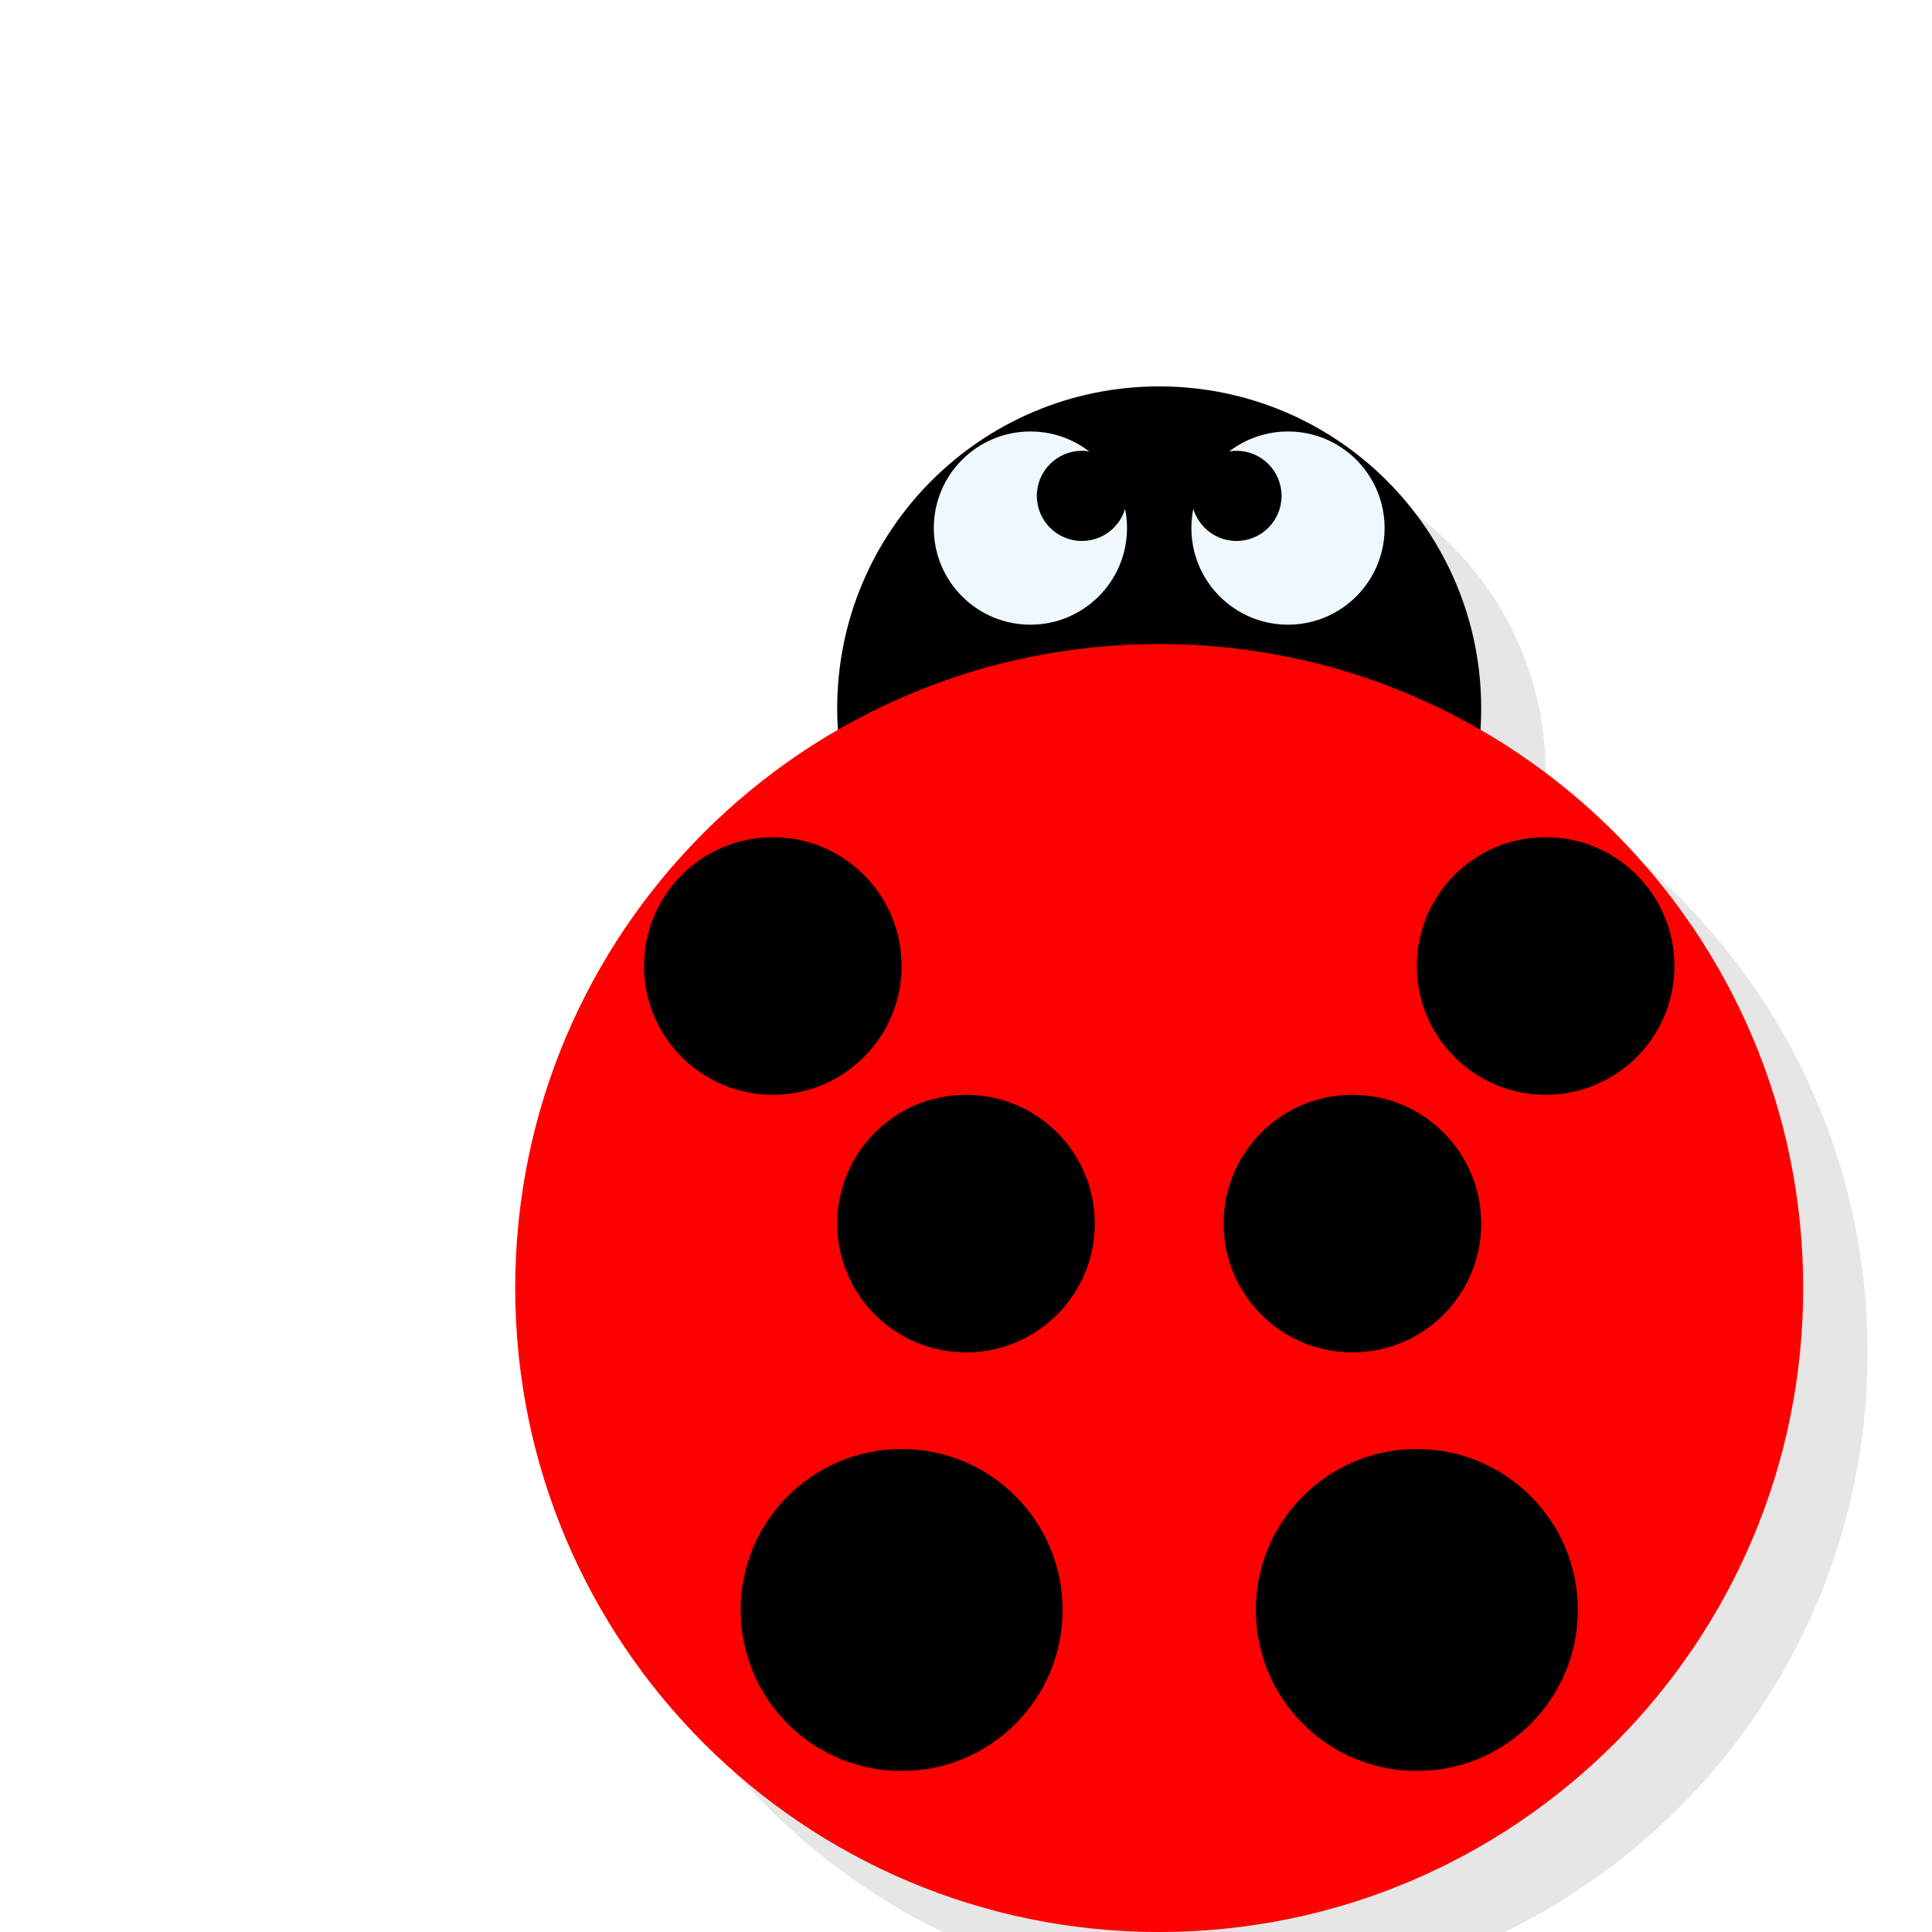
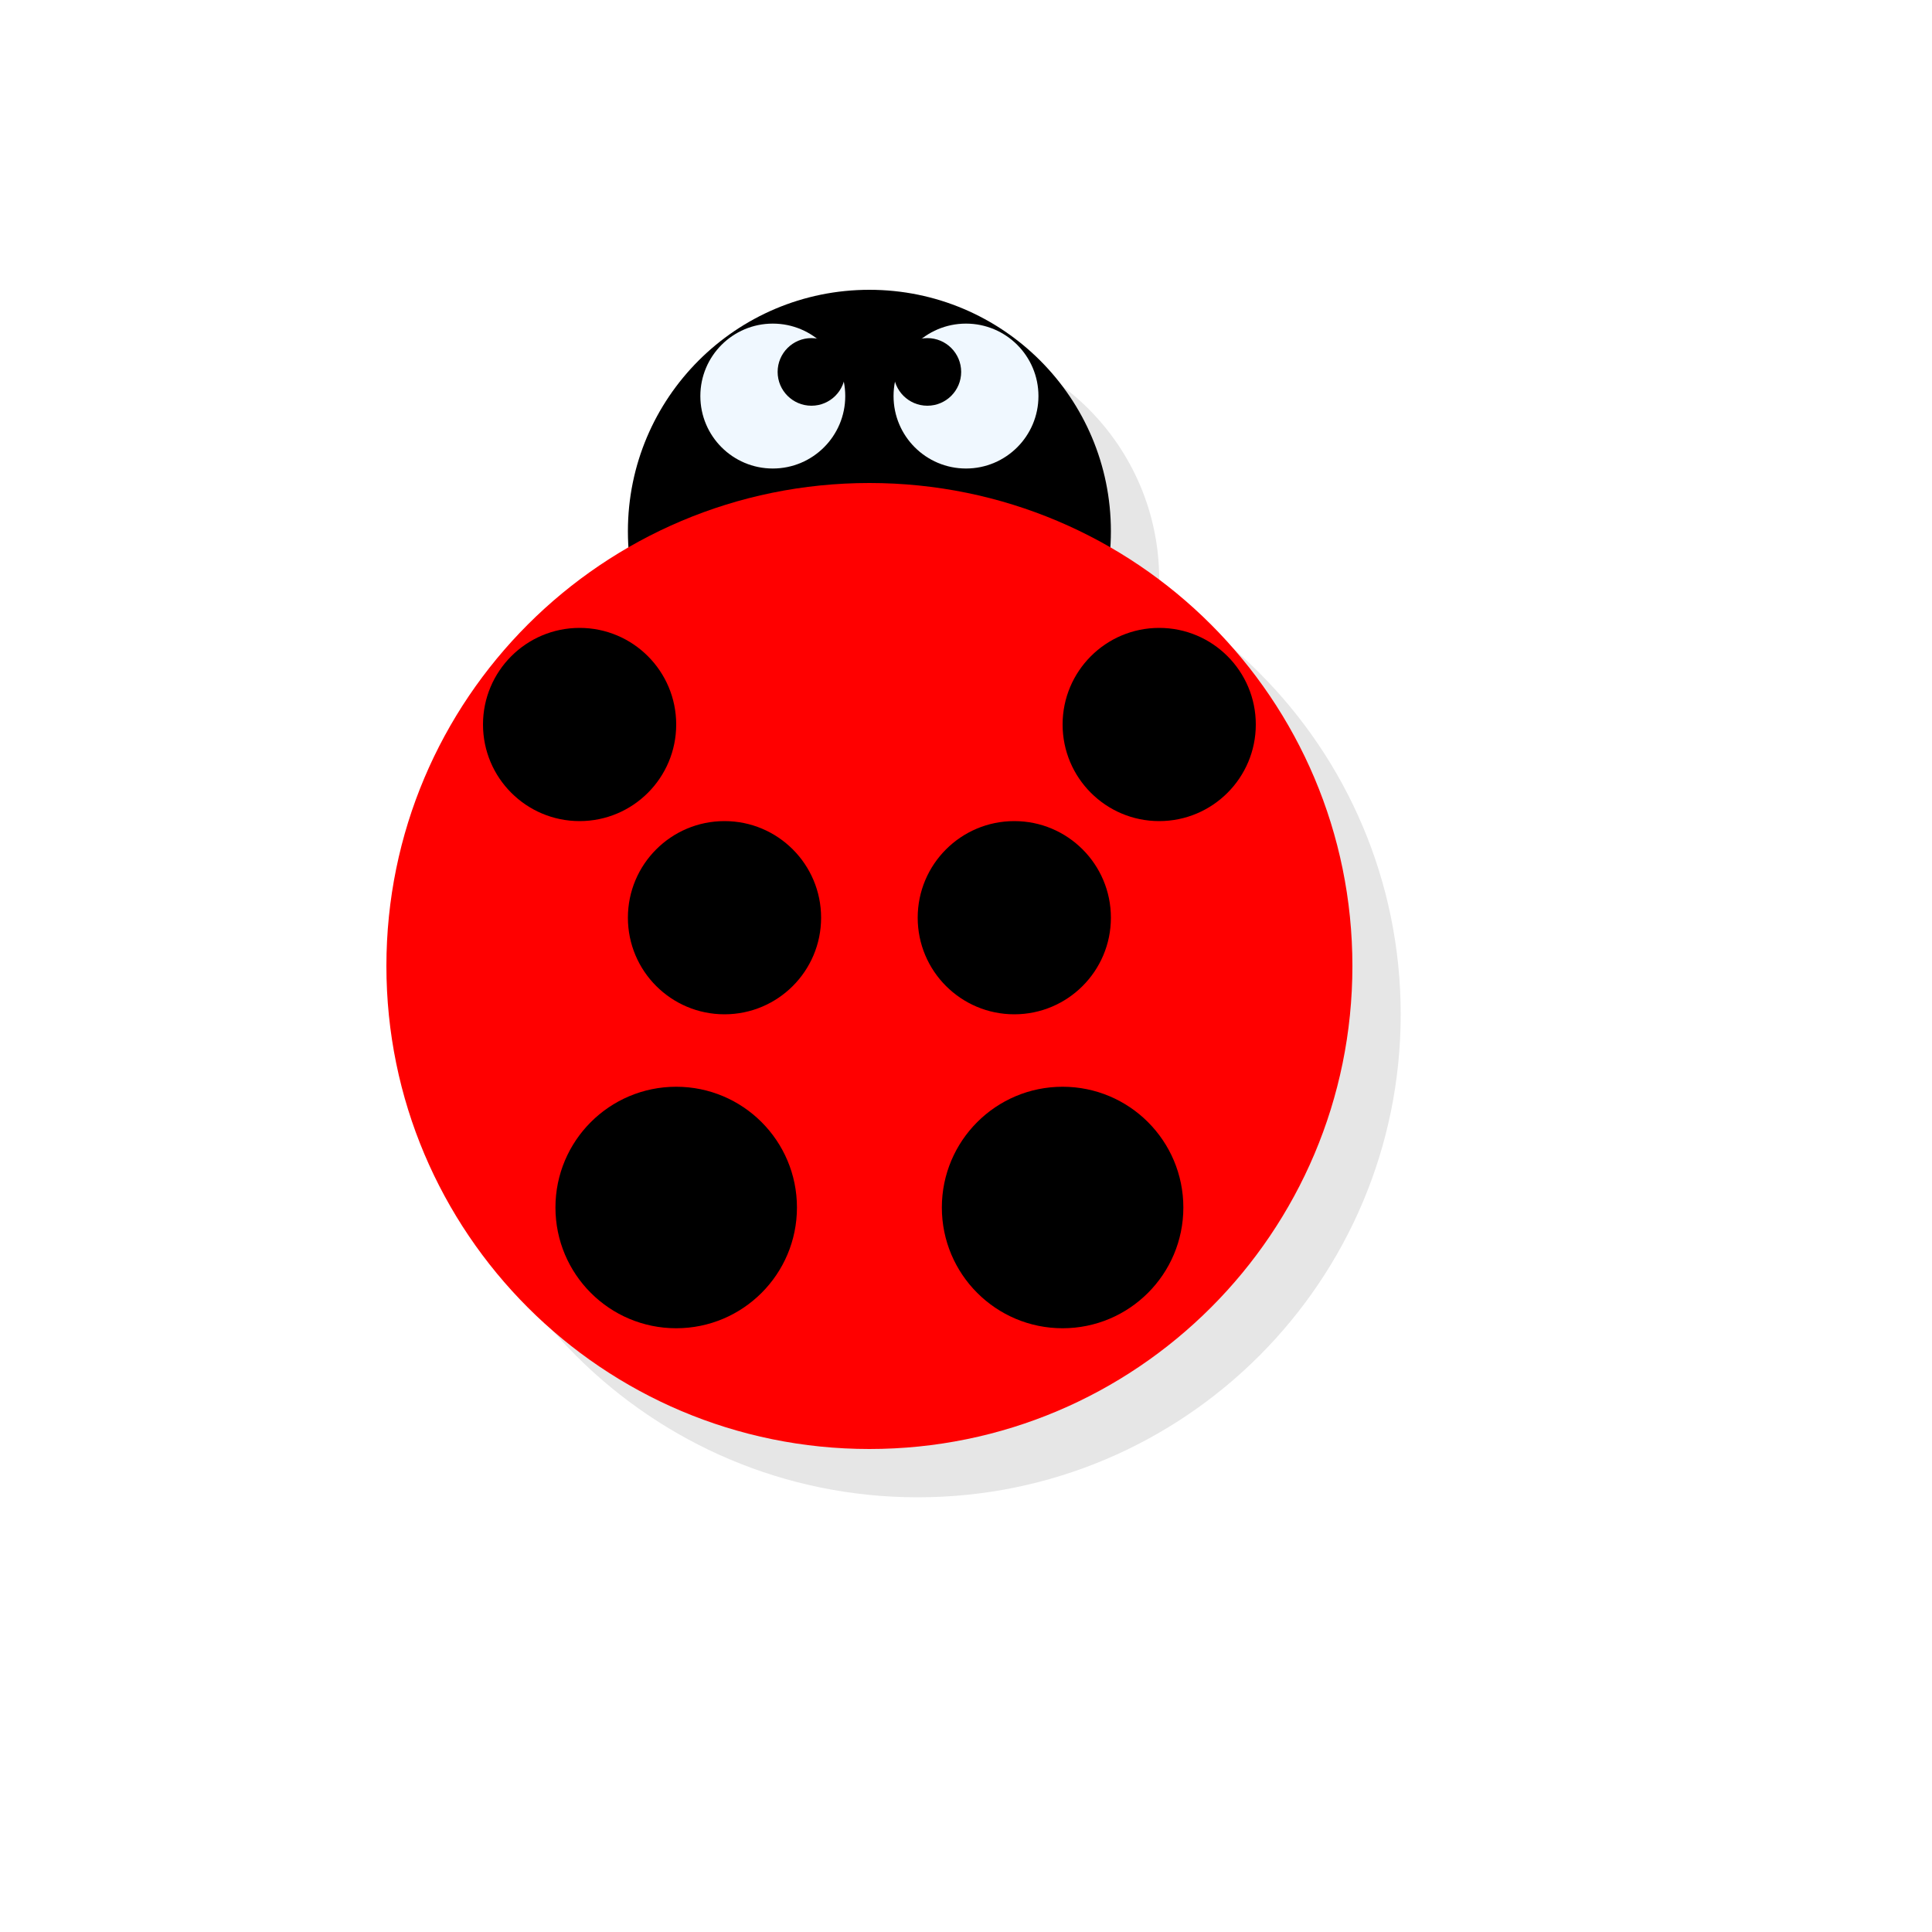
- <svg xmlns="http://www.w3.org/2000/svg" width="300.00" height="300.00">
+ <svg xmlns="http://www.w3.org/2000/svg" width="400.00" height="400.00">
  <circle cx="190" cy="210" r="100" fill="rgb(0, 0, 0, 0.1)" />
  <circle cx="190" cy="120" r="50" fill="rgb(0, 0, 0, 0.1)" />
  <circle cx="180" cy="110" r="50" fill="rgb(0, 0, 0, 1)" />
  <circle cx="160" cy="82" r="15" fill="rgb(240, 248, 255, 1)" />
  <circle cx="200" cy="82" r="15" fill="rgb(240, 248, 255, 1)" />
  <circle cx="192" cy="77" r="7" fill="rgb(0, 0, 0, 1)" />
  <circle cx="168" cy="77" r="7" fill="rgb(0, 0, 0, 1)" />
  <circle cx="180" cy="200" r="100" fill="rgb(255, 0, 0, 1)" />
  <circle cx="120" cy="150" r="20" fill="rgb(0, 0, 0, 1)" />
  <circle cx="240" cy="150" r="20" fill="rgb(0, 0, 0, 1)" />
  <circle cx="150" cy="190" r="20" fill="rgb(0, 0, 0, 1)" />
  <circle cx="210" cy="190" r="20" fill="rgb(0, 0, 0, 1)" />
  <circle cx="220" cy="250" r="25" fill="rgb(0, 0, 0, 1)" />
  <circle cx="140" cy="250" r="25" fill="rgb(0, 0, 0, 1)" />
</svg>
